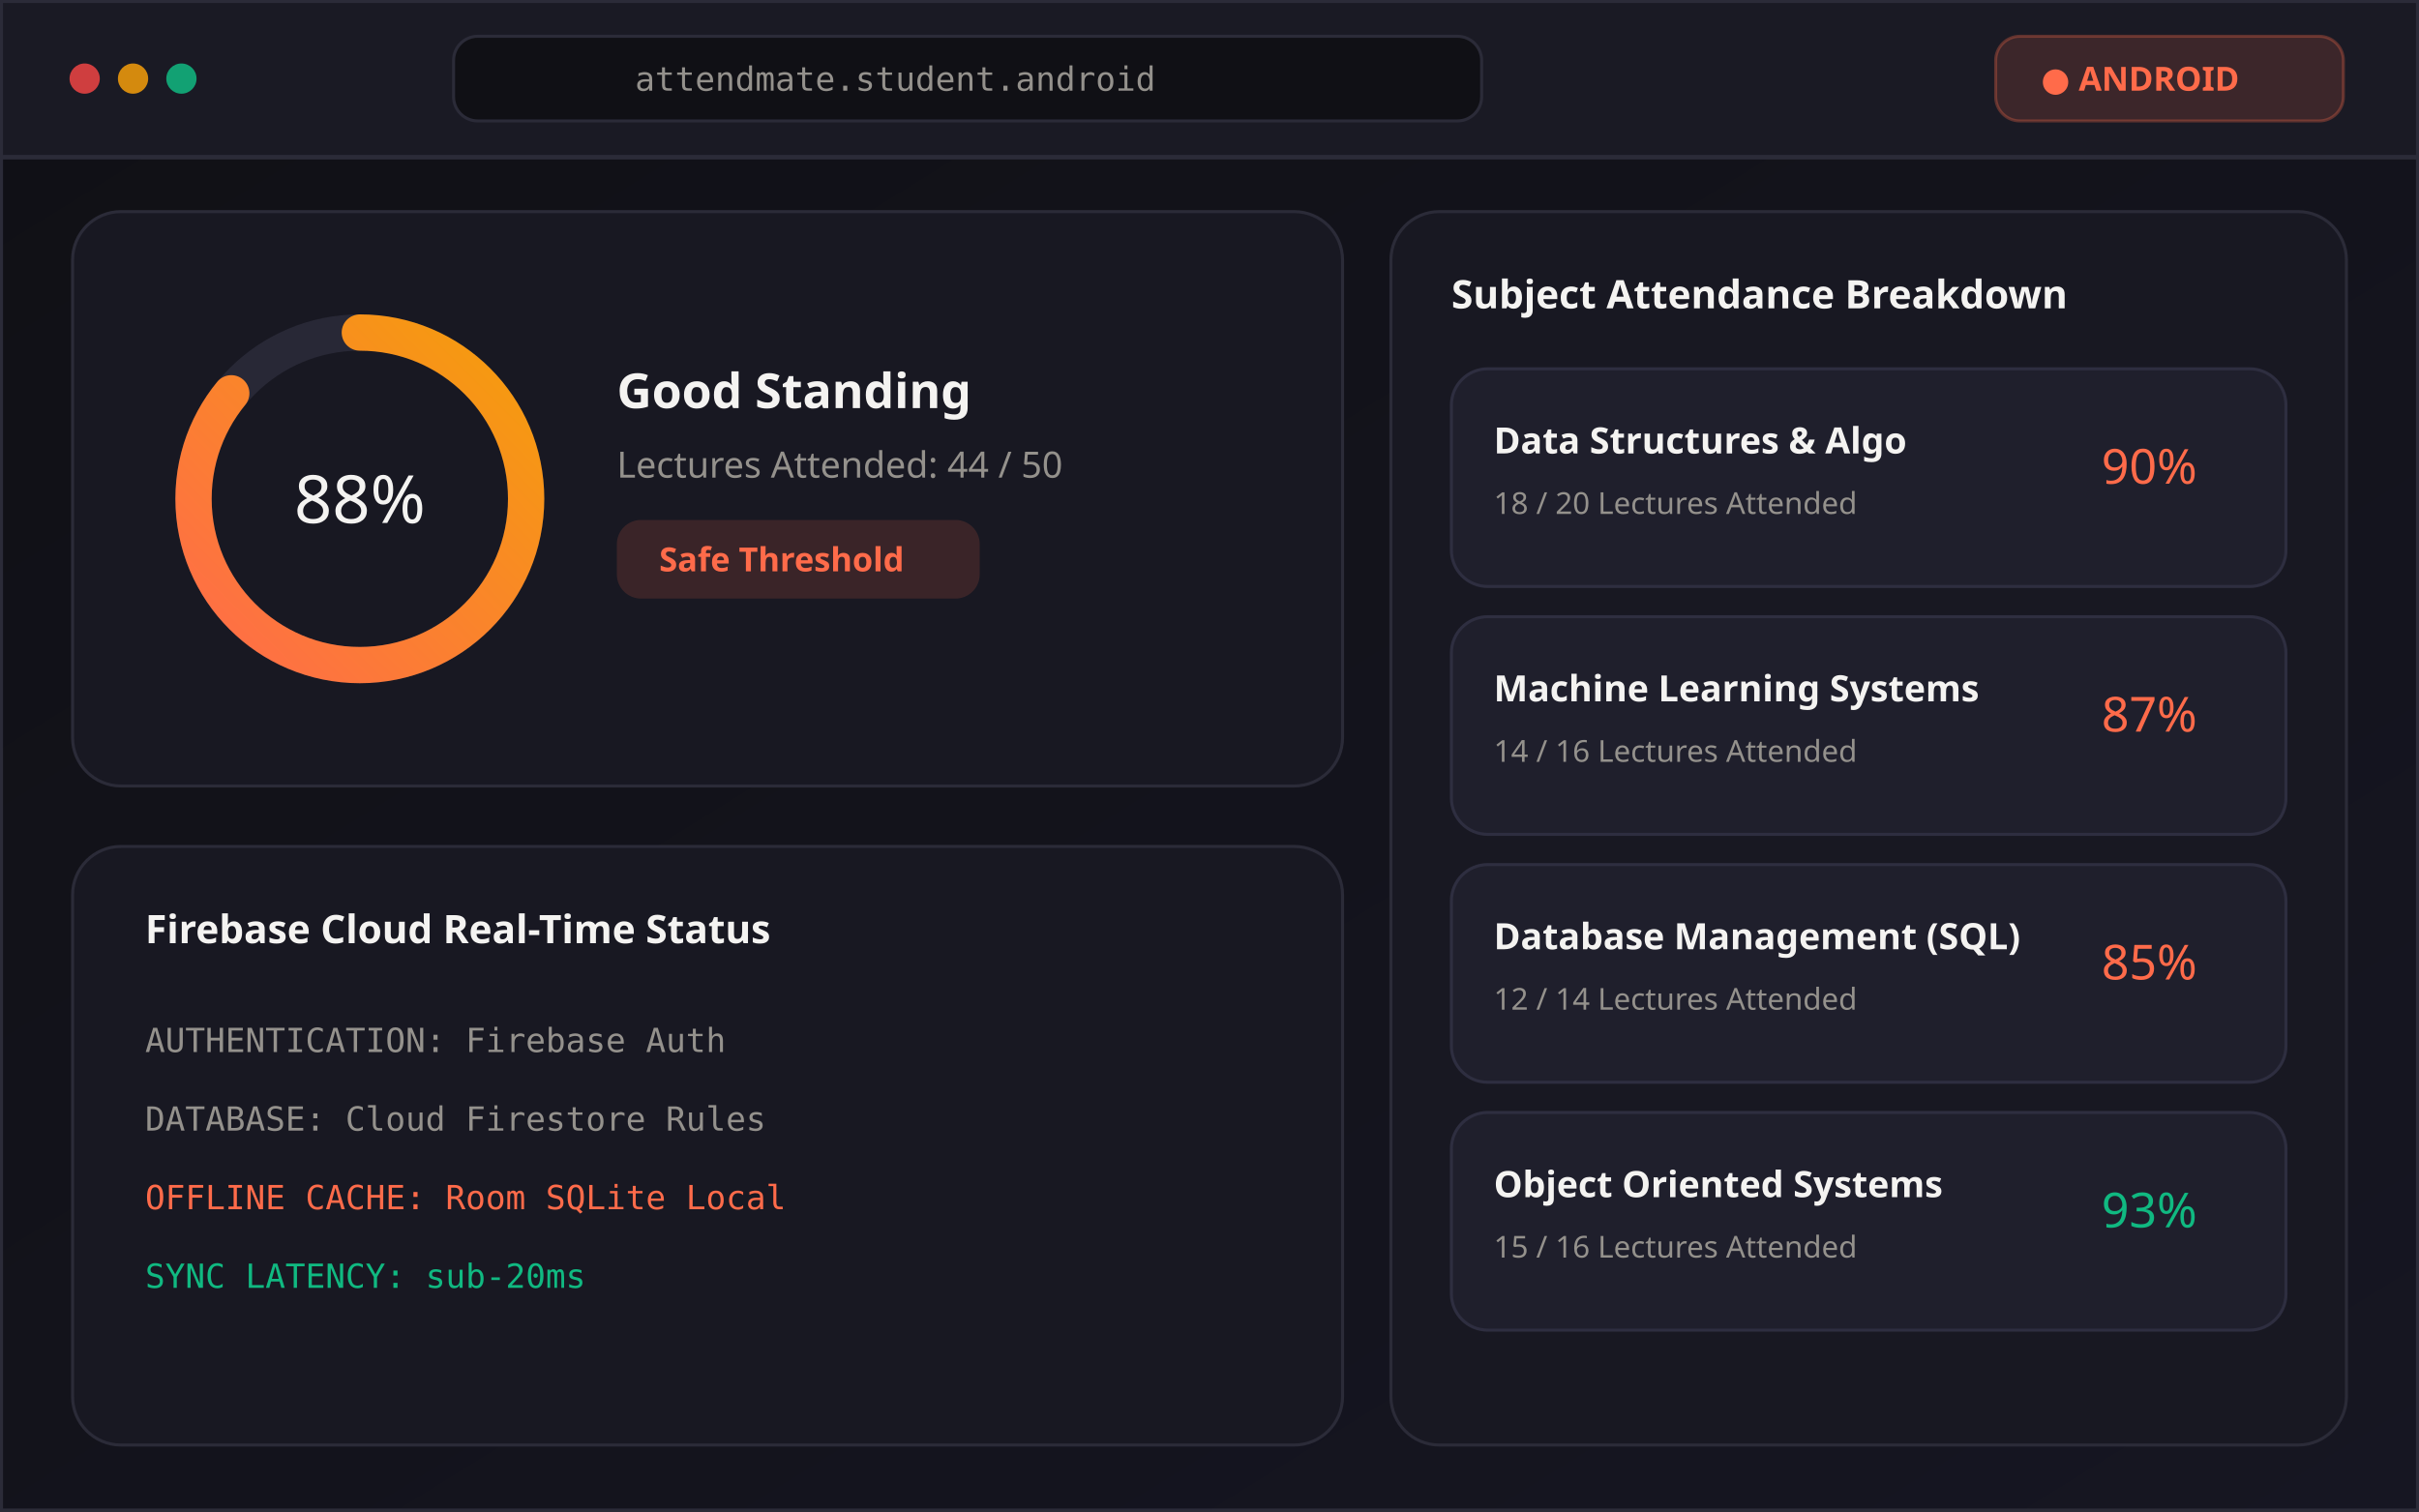
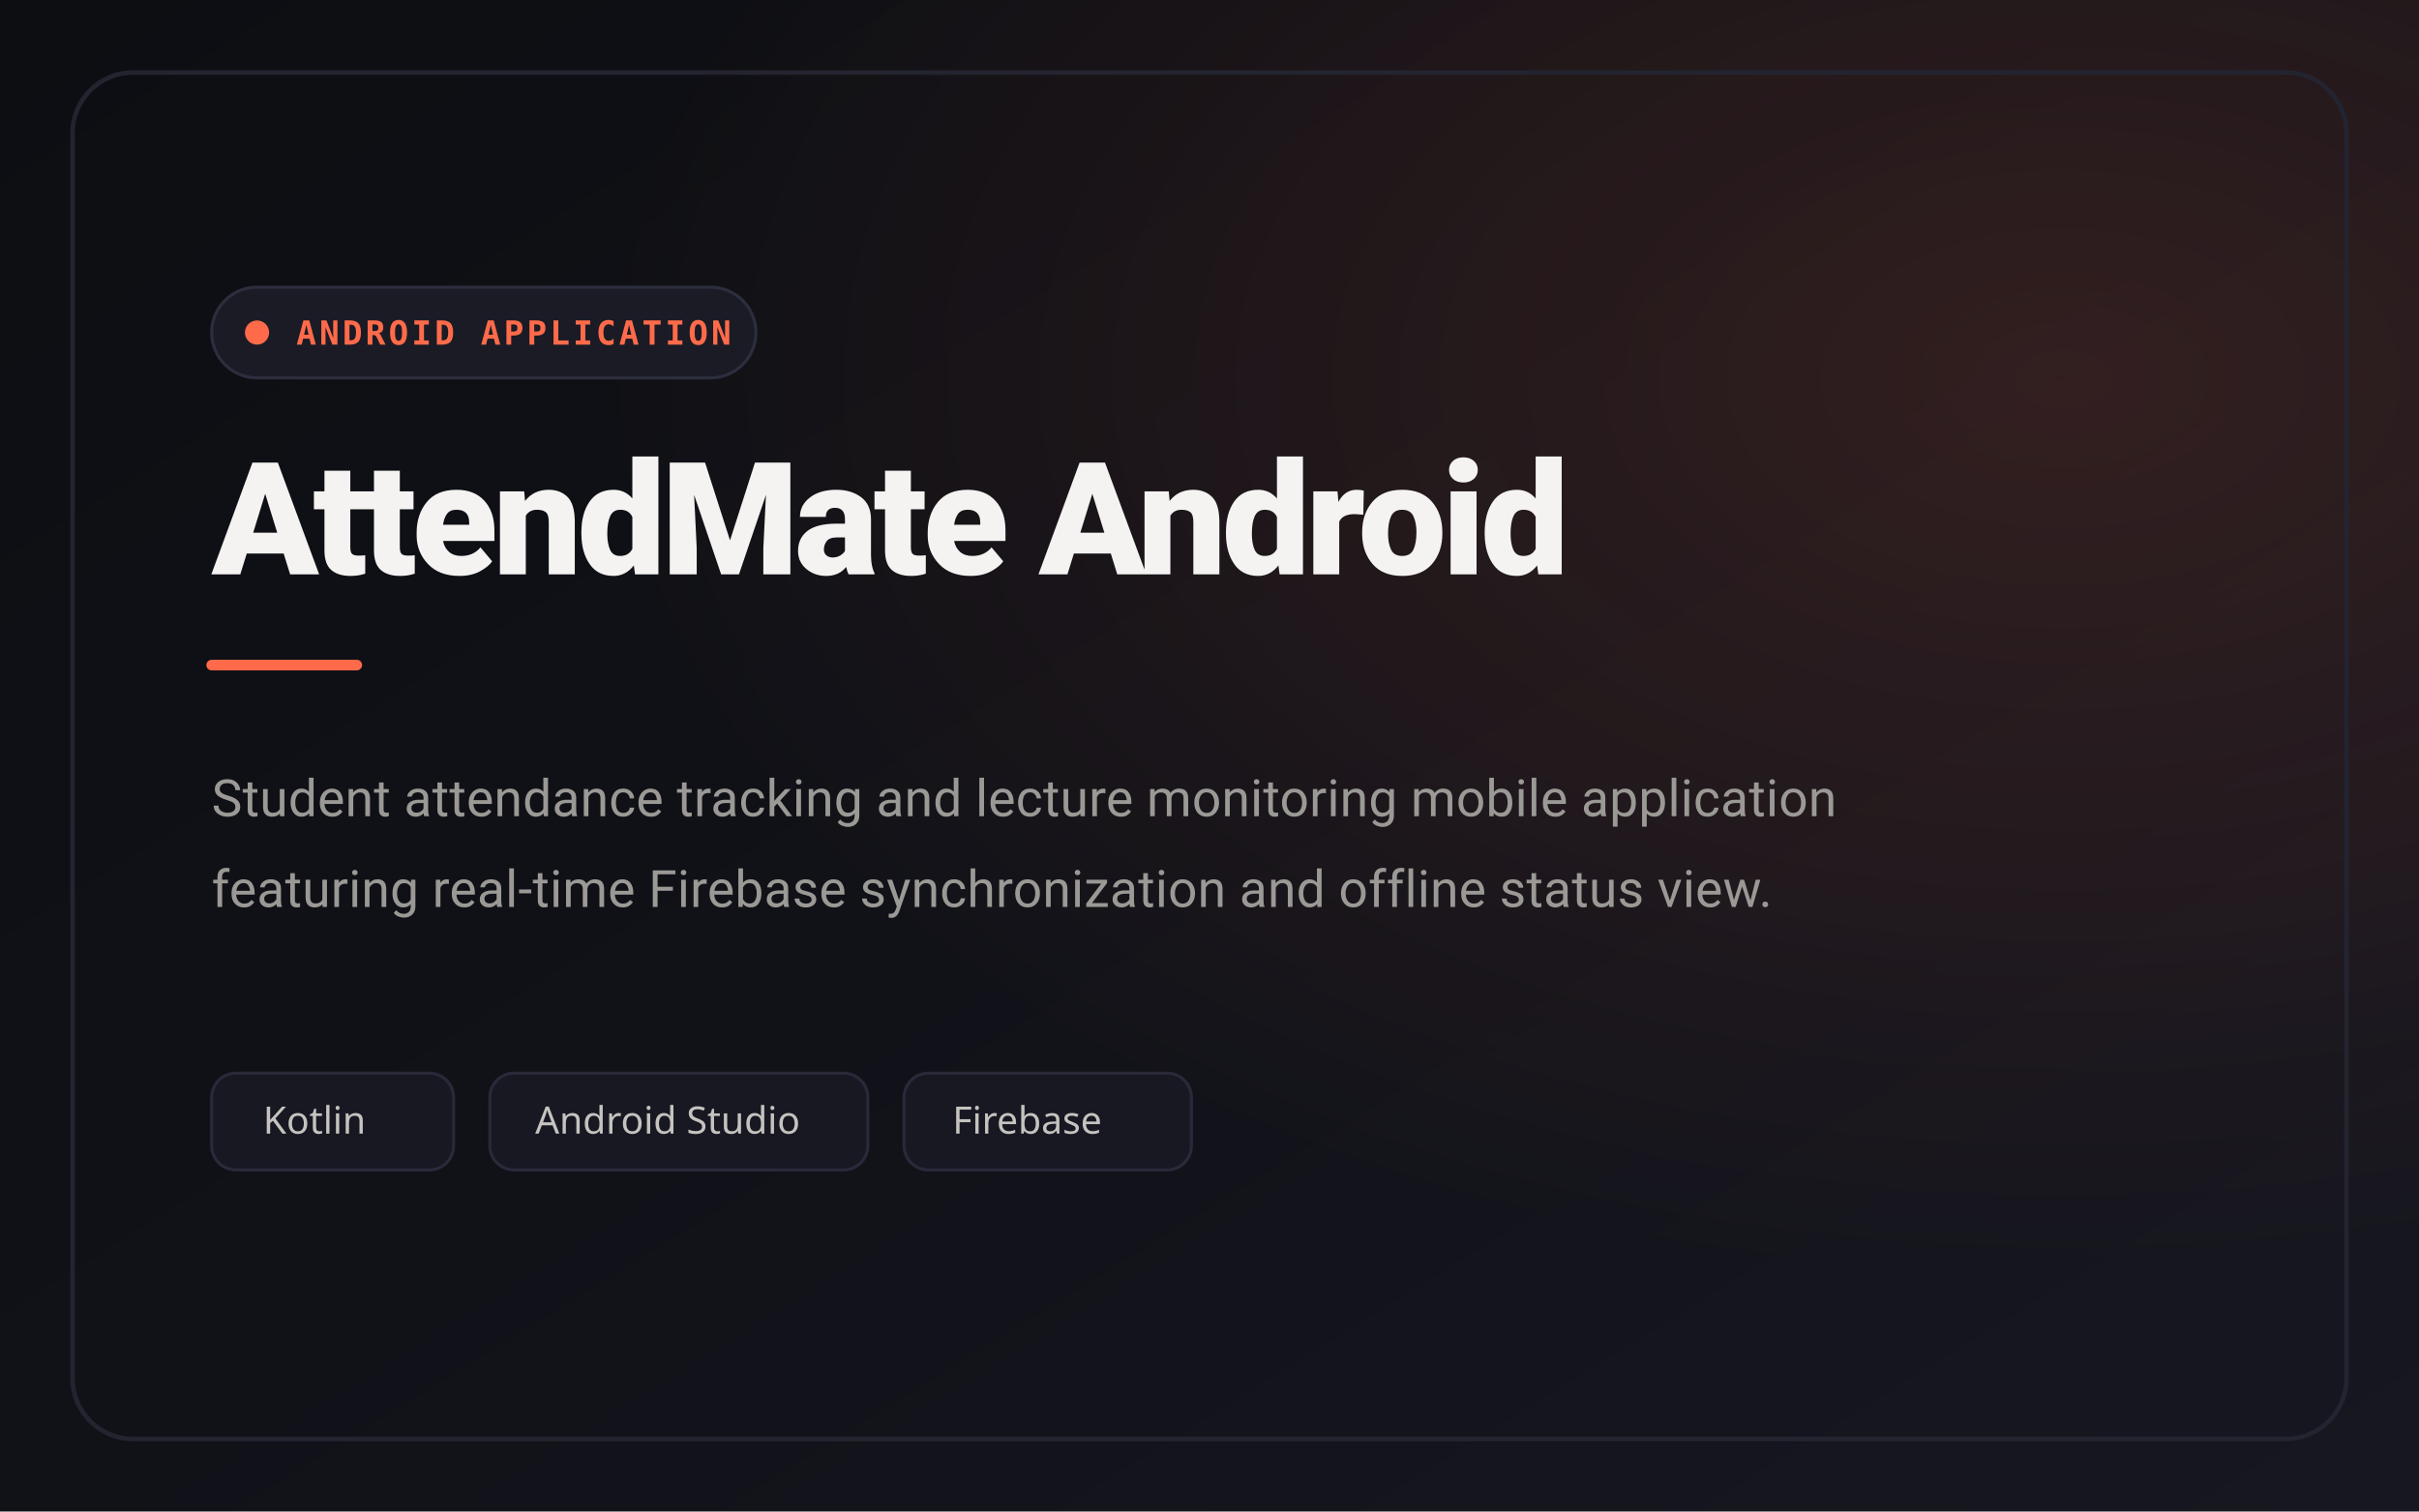
<svg xmlns="http://www.w3.org/2000/svg" viewBox="0 0 800 500" width="800" height="500">
  <defs>
-     <linearGradient id="aa-canvas-bg" x1="0%" y1="0%" x2="100%" y2="100%">
-       <stop offset="0%" stop-color="#101015" />
-       <stop offset="100%" stop-color="#161622" />
+     <linearGradient id="ama-bg" x1="0%" y1="0%" x2="100%" y2="100%">
+       <stop offset="0%" stop-color="#0D0E12" />
+       <stop offset="50%" stop-color="#111218" />
+       <stop offset="100%" stop-color="#161720" />
    </linearGradient>
-     <linearGradient id="aa-ring-grad" x1="0%" y1="0%" x2="100%" y2="100%">
-       <stop offset="0%" stop-color="#FF6B4A" />
-       <stop offset="100%" stop-color="#F59E0B" />
-     </linearGradient>
+     <radialGradient id="ama-glow" cx="85%" cy="25%" r="60%">
+       <stop offset="0%" stop-color="#FF6B4A" stop-opacity="0.14" />
+       <stop offset="100%" stop-color="#FF6B4A" stop-opacity="0" />
+     </radialGradient>
  </defs>
-   <rect x="0" y="0" width="800" height="500" fill="url(#aa-canvas-bg)" />
-   <rect x="0" y="0" width="800" height="52" fill="#1A1A24" />
-   <line x1="0" y1="52" x2="800" y2="52" stroke="#2B2B38" stroke-width="1.5" />
-   <circle cx="28" cy="26" r="5" fill="#EF4444" opacity="0.85" />
-   <circle cx="44" cy="26" r="5" fill="#F59E0B" opacity="0.85" />
-   <circle cx="60" cy="26" r="5" fill="#10B981" opacity="0.85" />
-   <rect x="150" y="12" width="340" height="28" rx="8" fill="#101015" stroke="#2B2B38" stroke-width="1" />
-   <text x="210" y="30" fill="#94918C" font-size="11" font-family="monospace">attendmate.student.android</text>
-   <rect x="660" y="12" width="115" height="28" rx="8" fill="#FF6B4A" fill-opacity="0.15" stroke="#FF6B4A" stroke-opacity="0.3" stroke-width="1" />
-   <text x="675" y="30" fill="#FF6B4A" font-size="11" font-family="system-ui, sans-serif" font-weight="bold">● ANDROID</text>
-   <g transform="translate(24, 70)">
-     <rect x="0" y="0" width="420" height="190" rx="16" fill="#181822" stroke="#2B2B38" stroke-width="1" />
-     <circle cx="95" cy="95" r="55" fill="none" stroke="#282836" stroke-width="12" />
-     <circle cx="95" cy="95" r="55" fill="none" stroke="url(#aa-ring-grad)" stroke-width="12" stroke-dasharray="345" stroke-dashoffset="48" stroke-linecap="round" transform="rotate(-90 95 95)" />
-     <text x="95" y="103" fill="#F4F3F1" font-size="22" font-family="system-ui, sans-serif" font-weight="extrabold" text-anchor="middle">88%</text>
-     <text x="180" y="65" fill="#F4F3F1" font-size="16" font-family="system-ui, sans-serif" font-weight="bold">Good Standing</text>
-     <text x="180" y="88" fill="#94918C" font-size="12" font-family="system-ui, sans-serif">Lectures Attended: 44 / 50</text>
-     <rect x="180" y="102" width="120" height="26" rx="8" fill="#FF6B4A" fill-opacity="0.15" />
-     <text x="194" y="119" fill="#FF6B4A" font-size="11" font-family="system-ui, sans-serif" font-weight="bold">Safe Threshold</text>
-     <g transform="translate(0, 210)">
-       <rect x="0" y="0" width="420" height="198" rx="16" fill="#181822" stroke="#2B2B38" stroke-width="1" />
-       <text x="24" y="32" fill="#F4F3F1" font-size="13" font-family="system-ui, sans-serif" font-weight="bold">Firebase Cloud Real-Time Status</text>
-       <g transform="translate(24, 52)">
-         <text x="0" y="16" fill="#94918C" font-size="11" font-family="monospace">AUTHENTICATION: Firebase Auth</text>
-         <text x="0" y="42" fill="#94918C" font-size="11" font-family="monospace">DATABASE: Cloud Firestore Rules</text>
-         <text x="0" y="68" fill="#FF6B4A" font-size="11" font-family="monospace">OFFLINE CACHE: Room SQLite Local</text>
-         <text x="0" y="94" fill="#10B981" font-size="11" font-family="monospace">SYNC LATENCY: sub-20ms</text>
-       </g>
+   <rect width="800" height="500" fill="url(#ama-bg)" />
+   <rect width="800" height="500" fill="url(#ama-glow)" />
+   <rect x="24" y="24" width="752" height="452" rx="20" fill="none" stroke="#232430" stroke-width="1.5" />
+   <g transform="translate(70, 95)">
+     <rect x="0" y="0" width="180" height="30" rx="15" fill="#1A1B25" stroke="#2C2E3E" stroke-width="1" />
+     <circle cx="15" cy="15" r="4" fill="#FF6B4A" />
+     <text x="28" y="19" fill="#FF6B4A" font-size="11" font-family="monospace" font-weight="700" letter-spacing="1">ANDROID APPLICATION</text>
+     <text x="0" y="95" fill="#F4F3F1" font-size="52" font-family="system-ui, -apple-system, BlinkMacSystemFont, 'Segoe UI', Roboto, sans-serif" font-weight="800" letter-spacing="-1.5">
+       AttendMate Android
+     </text>
+     <line x1="0" y1="125" x2="48" y2="125" stroke="#FF6B4A" stroke-width="3.5" stroke-linecap="round" />
+     <text x="0" y="175" fill="#9B9995" font-size="17" font-family="system-ui, -apple-system, BlinkMacSystemFont, 'Segoe UI', Roboto, sans-serif" font-weight="400" letter-spacing="0.1">
+       Student attendance tracking and lecture monitoring mobile application
+     </text>
+     <text x="0" y="205" fill="#9B9995" font-size="17" font-family="system-ui, -apple-system, BlinkMacSystemFont, 'Segoe UI', Roboto, sans-serif" font-weight="400" letter-spacing="0.1">
+       featuring real-time Firebase synchronization and offline status view.
+     </text>
+     <g transform="translate(0, 260)">
+       <rect x="0" y="0" width="80" height="32" rx="8" fill="#171822" stroke="#282A3A" stroke-width="1" />
+       <text x="17" y="20" fill="#C5C3BF" font-size="12.5" font-family="system-ui, sans-serif" font-weight="500">Kotlin</text>
+       <rect x="92" y="0" width="125" height="32" rx="8" fill="#171822" stroke="#282A3A" stroke-width="1" />
+       <text x="107" y="20" fill="#C5C3BF" font-size="12.5" font-family="system-ui, sans-serif" font-weight="500">Android Studio</text>
+       <rect x="229" y="0" width="95" height="32" rx="8" fill="#171822" stroke="#282A3A" stroke-width="1" />
+       <text x="245" y="20" fill="#C5C3BF" font-size="12.5" font-family="system-ui, sans-serif" font-weight="500">Firebase</text>
    </g>
  </g>
-   <g transform="translate(460, 70)">
-     <rect x="0" y="0" width="316" height="408" rx="16" fill="#181822" stroke="#2B2B38" stroke-width="1" />
-     <text x="20" y="32" fill="#F4F3F1" font-size="13" font-family="system-ui, sans-serif" font-weight="bold">Subject Attendance Breakdown</text>
-     <g transform="translate(20, 52)">
-       <rect x="0" y="0" width="276" height="72" rx="12" fill="#1F1F2C" stroke="#2E2E40" stroke-width="1" />
-       <text x="14" y="28" fill="#F4F3F1" font-size="12" font-family="system-ui, sans-serif" font-weight="bold">Data Structures &amp; Algo</text>
-       <text x="14" y="48" fill="#94918C" font-size="10" font-family="system-ui, sans-serif">18 / 20 Lectures Attended</text>
-       <text x="215" y="38" fill="#FF6B4A" font-size="16" font-family="system-ui, sans-serif" font-weight="extrabold">90%</text>
-       <rect x="0" y="82" width="276" height="72" rx="12" fill="#1F1F2C" stroke="#2E2E40" stroke-width="1" />
-       <text x="14" y="110" fill="#F4F3F1" font-size="12" font-family="system-ui, sans-serif" font-weight="bold">Machine Learning Systems</text>
-       <text x="14" y="130" fill="#94918C" font-size="10" font-family="system-ui, sans-serif">14 / 16 Lectures Attended</text>
-       <text x="215" y="120" fill="#FF6B4A" font-size="16" font-family="system-ui, sans-serif" font-weight="extrabold">87%</text>
-       <rect x="0" y="164" width="276" height="72" rx="12" fill="#1F1F2C" stroke="#2E2E40" stroke-width="1" />
-       <text x="14" y="192" fill="#F4F3F1" font-size="12" font-family="system-ui, sans-serif" font-weight="bold">Database Management (SQL)</text>
-       <text x="14" y="212" fill="#94918C" font-size="10" font-family="system-ui, sans-serif">12 / 14 Lectures Attended</text>
-       <text x="215" y="202" fill="#FF6B4A" font-size="16" font-family="system-ui, sans-serif" font-weight="extrabold">85%</text>
-       <rect x="0" y="246" width="276" height="72" rx="12" fill="#1F1F2C" stroke="#2E2E40" stroke-width="1" />
-       <text x="14" y="274" fill="#F4F3F1" font-size="12" font-family="system-ui, sans-serif" font-weight="bold">Object Oriented Systems</text>
-       <text x="14" y="294" fill="#94918C" font-size="10" font-family="system-ui, sans-serif">15 / 16 Lectures Attended</text>
-       <text x="215" y="284" fill="#10B981" font-size="16" font-family="system-ui, sans-serif" font-weight="extrabold">93%</text>
-     </g>
-   </g>
-   <rect x="0" y="0" width="800" height="500" fill="none" stroke="#2B2B38" stroke-width="2" />
</svg>
